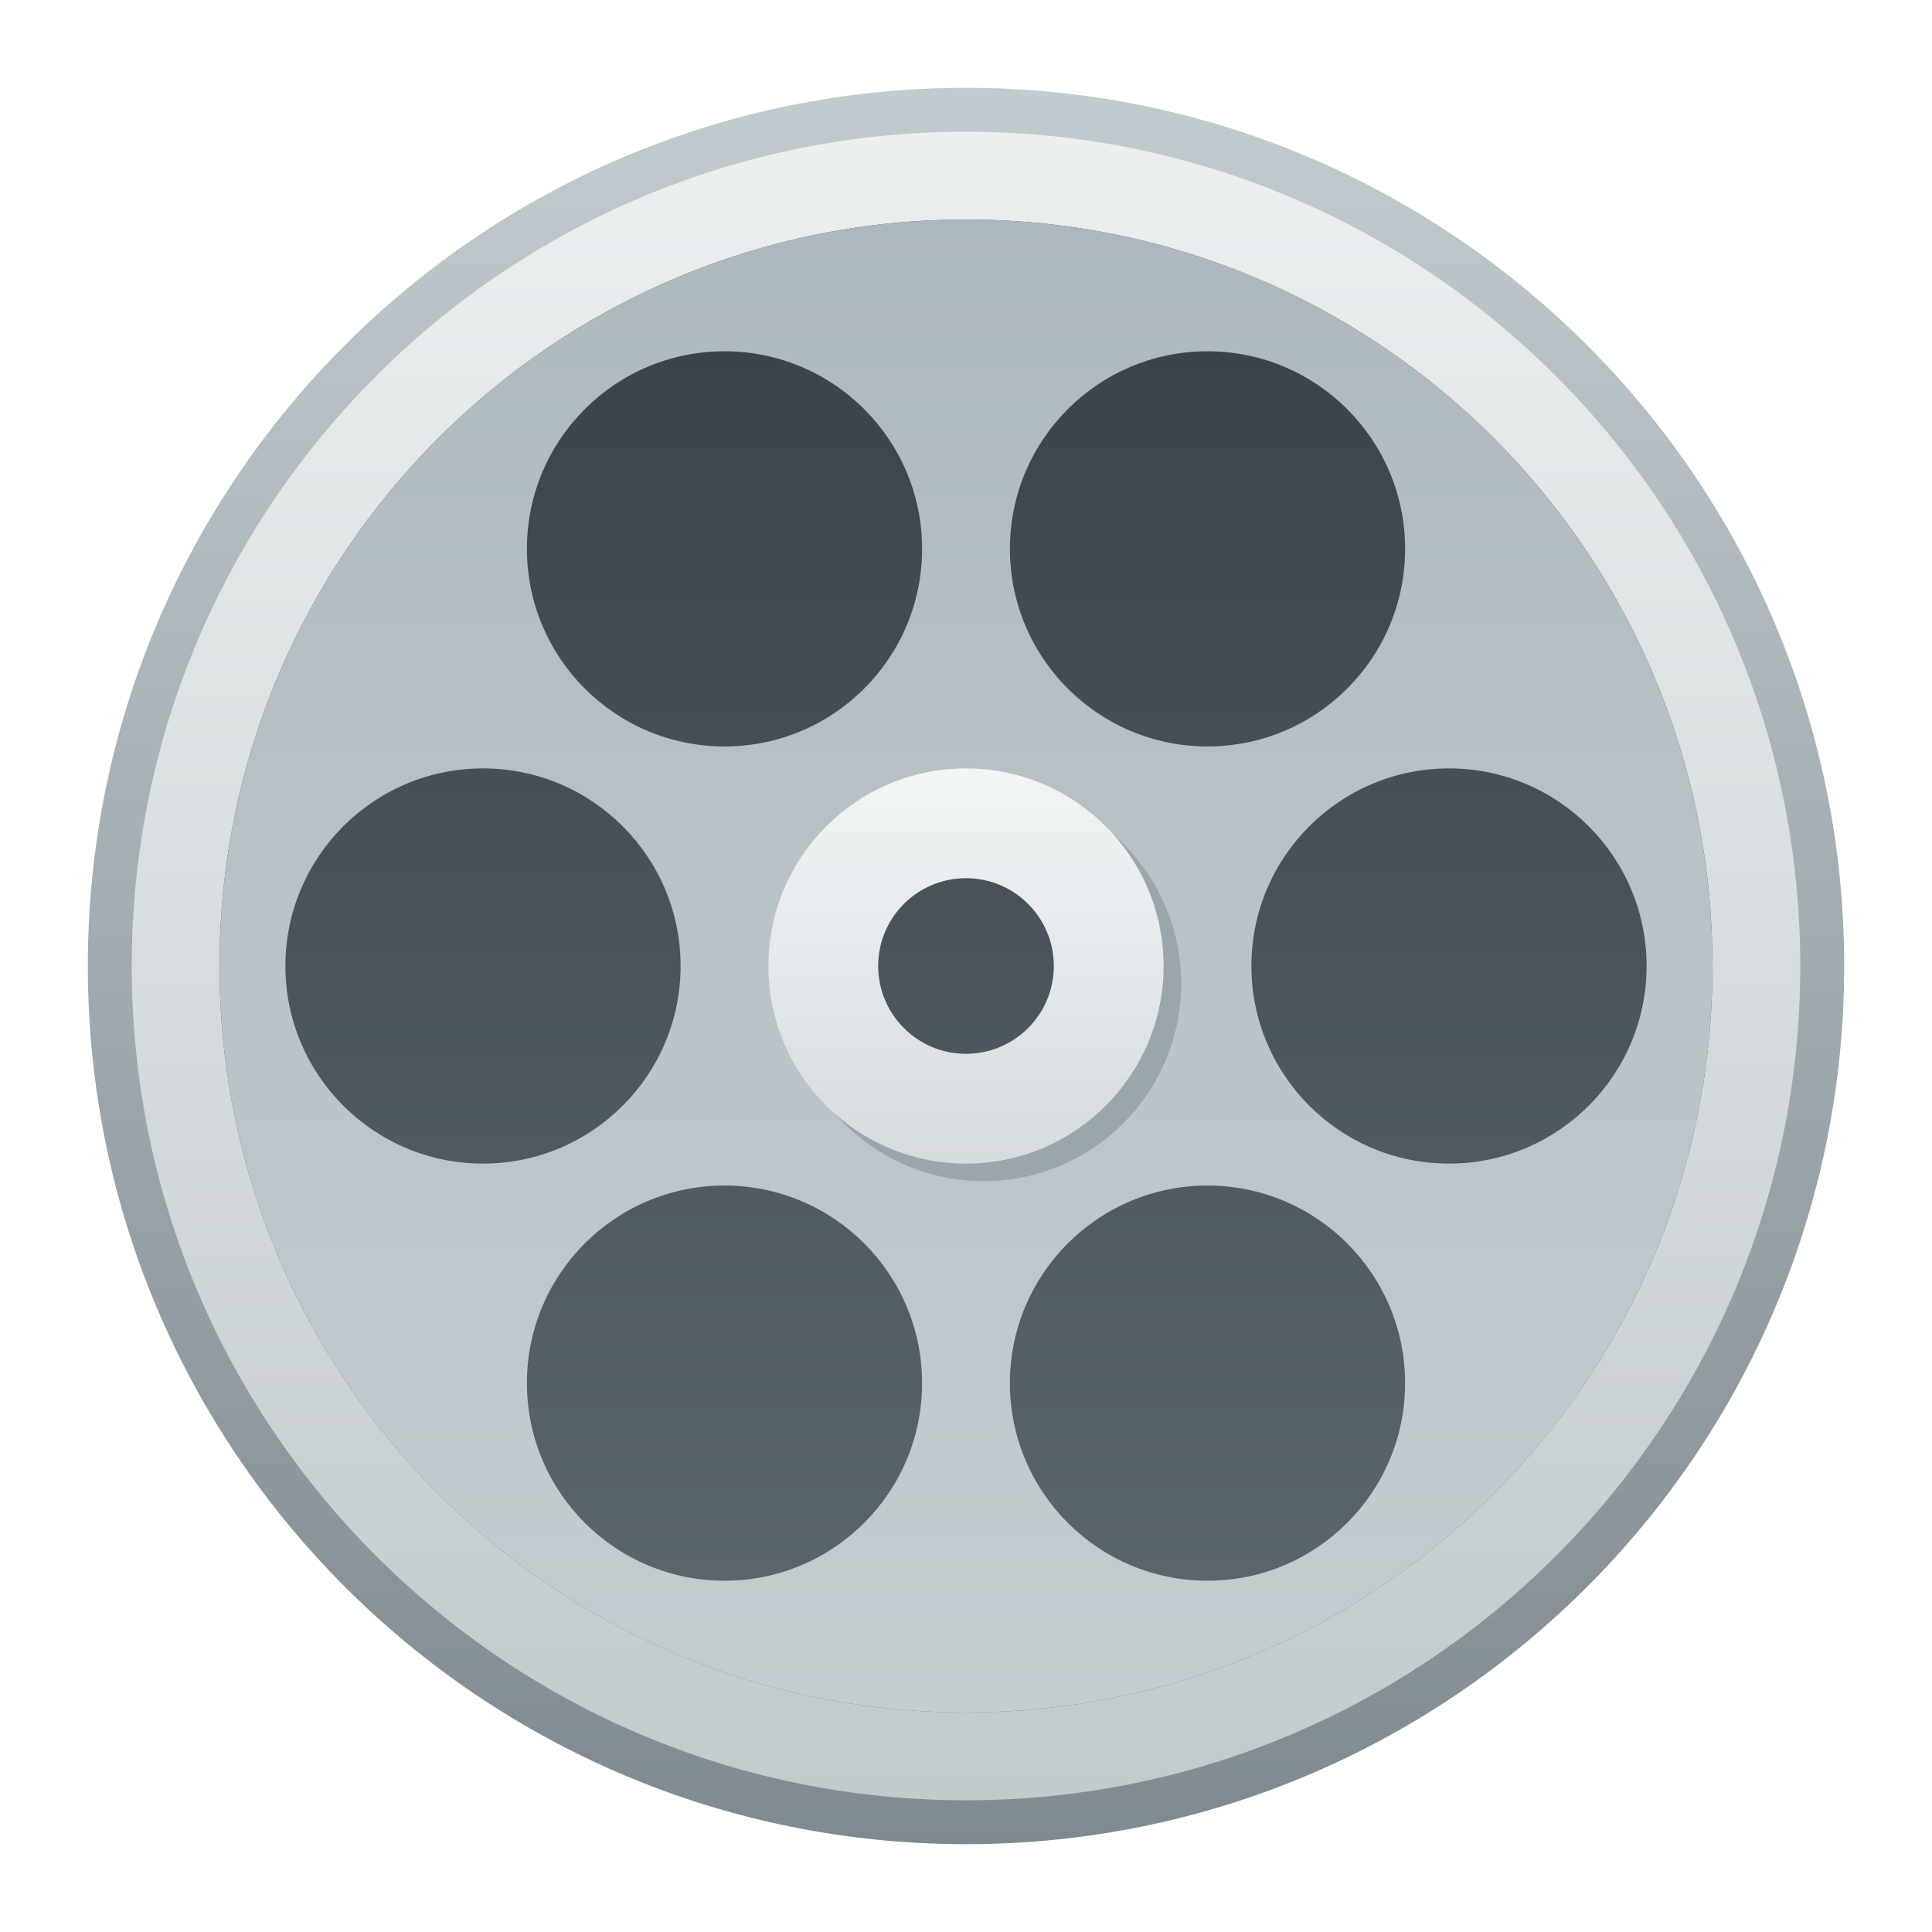
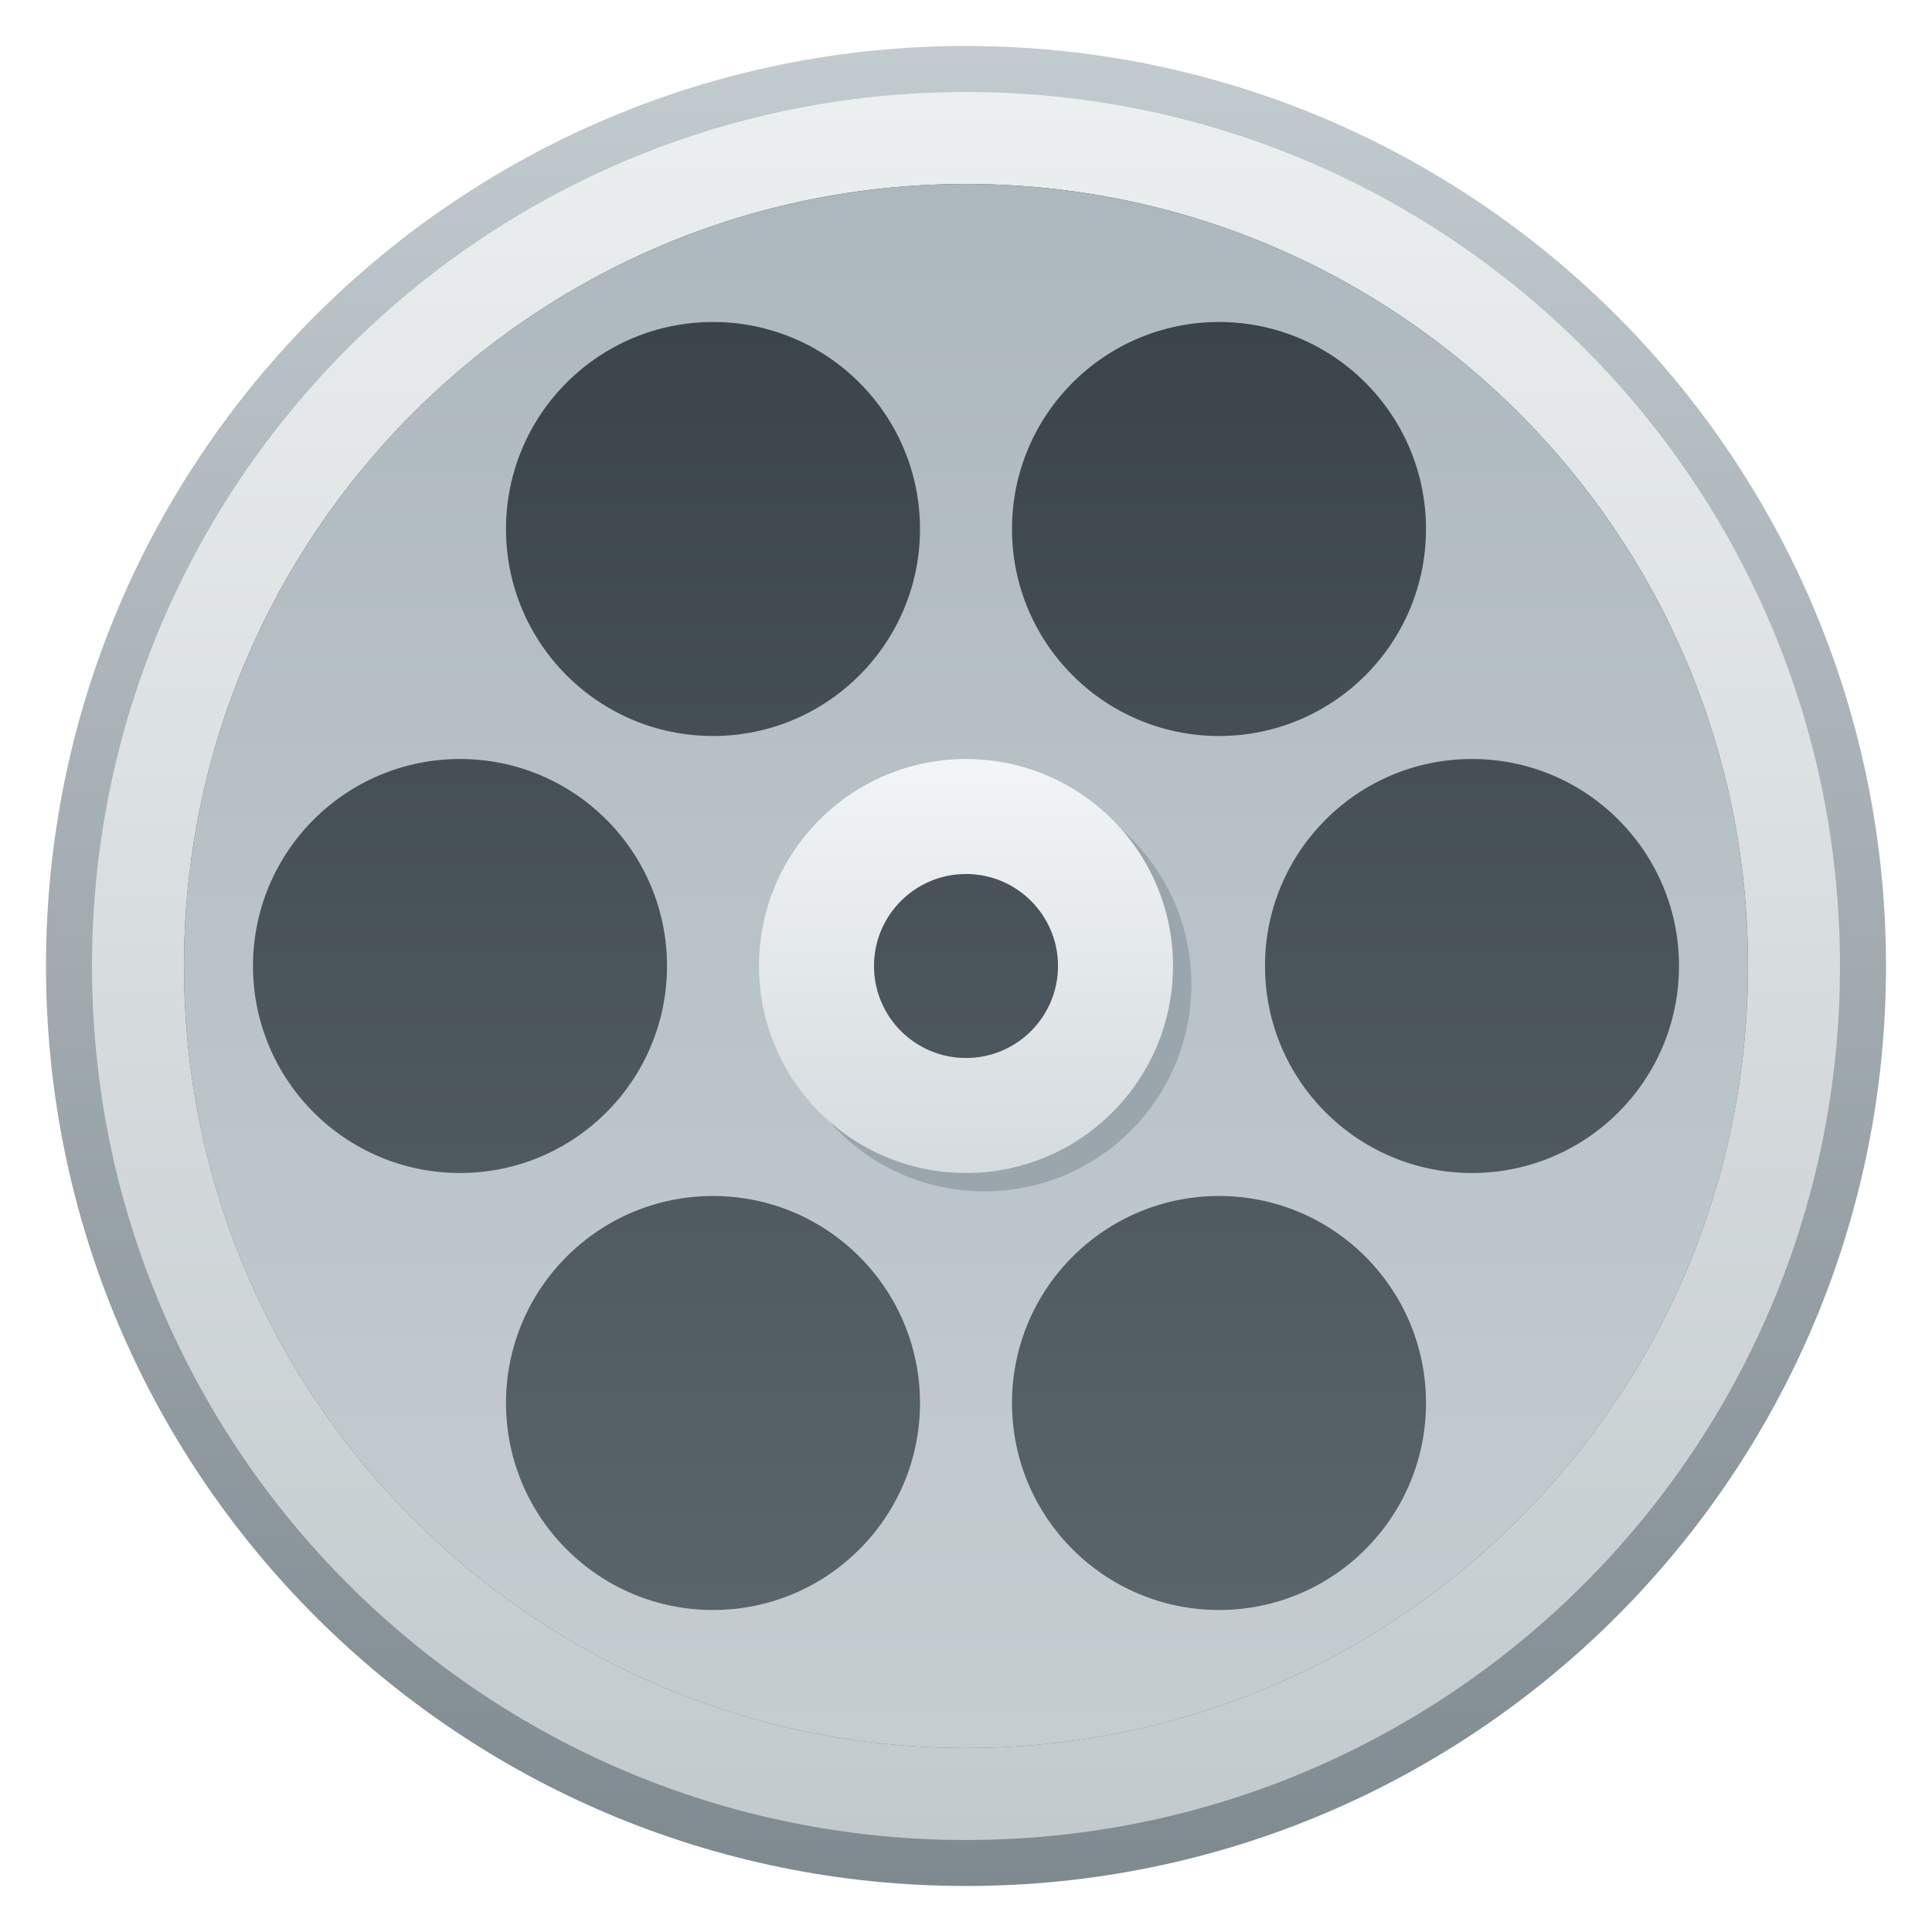
- <svg xmlns="http://www.w3.org/2000/svg" width="48" height="48" viewBox="2 2 44 44" version="1.1">
+ <svg xmlns="http://www.w3.org/2000/svg" width="48" height="48" viewBox="3 3 42 42" version="1.1">
  <defs>
    <linearGradient id="rim" x2="0" y1="44" y2="4" gradientUnits="userSpaceOnUse">
      <stop stop-color="#7f8a90" offset="0" />
      <stop stop-color="#c2cbcf" offset="1" />
    </linearGradient>
    <linearGradient id="flange" x2="0" y1="43" y2="5" gradientUnits="userSpaceOnUse">
      <stop stop-color="#c2cacd" offset="0" />
      <stop stop-color="#eceff0" offset="1" />
    </linearGradient>
    <linearGradient id="face" x2="0" y1="41" y2="7" gradientUnits="userSpaceOnUse">
      <stop stop-color="#c5cdd1" offset="0" />
      <stop stop-color="#adb8be" offset="1" />
    </linearGradient>
    <linearGradient id="boss" x2="0" y1="29" y2="19" gradientUnits="userSpaceOnUse">
      <stop stop-color="#d3dadd" offset="0" />
      <stop stop-color="#f4f6f7" offset="1" />
    </linearGradient>
    <linearGradient id="hole" x2="0" y1="38" y2="10" gradientUnits="userSpaceOnUse">
      <stop stop-color="#5a646b" offset="0" />
      <stop stop-color="#3b444b" offset="1" />
    </linearGradient>
  </defs>
  <circle cx="24" cy="24" r="20" fill="url(#rim)" />
  <circle cx="24" cy="24" r="19" fill="url(#flange)" />
  <circle cx="24" cy="24" r="17" fill="url(#hole)" />
  <path fill="url(#face)" fill-rule="evenodd" d="M7 24a17 17 0 1 0 34 0 17 17 0 1 0-34 0z         M30.5 24a4.5 4.5 0 1 0 9 0 4.5 4.5 0 1 0-9 0z         M25 14.5a4.5 4.5 0 1 0 9 0 4.5 4.5 0 1 0-9 0z         M14 14.5a4.5 4.5 0 1 0 9 0 4.5 4.5 0 1 0-9 0z         M8.5 24a4.5 4.5 0 1 0 9 0 4.5 4.5 0 1 0-9 0z         M14 33.5a4.5 4.5 0 1 0 9 0 4.5 4.5 0 1 0-9 0z         M25 33.5a4.5 4.5 0 1 0 9 0 4.5 4.5 0 1 0-9 0z" />
  <circle cx="24.4" cy="24.4" r="4.5" fill="#9ba6ac" />
  <circle cx="24" cy="24" r="4.5" fill="url(#boss)" />
  <circle cx="24" cy="24" r="2" fill="url(#hole)" />
</svg>
